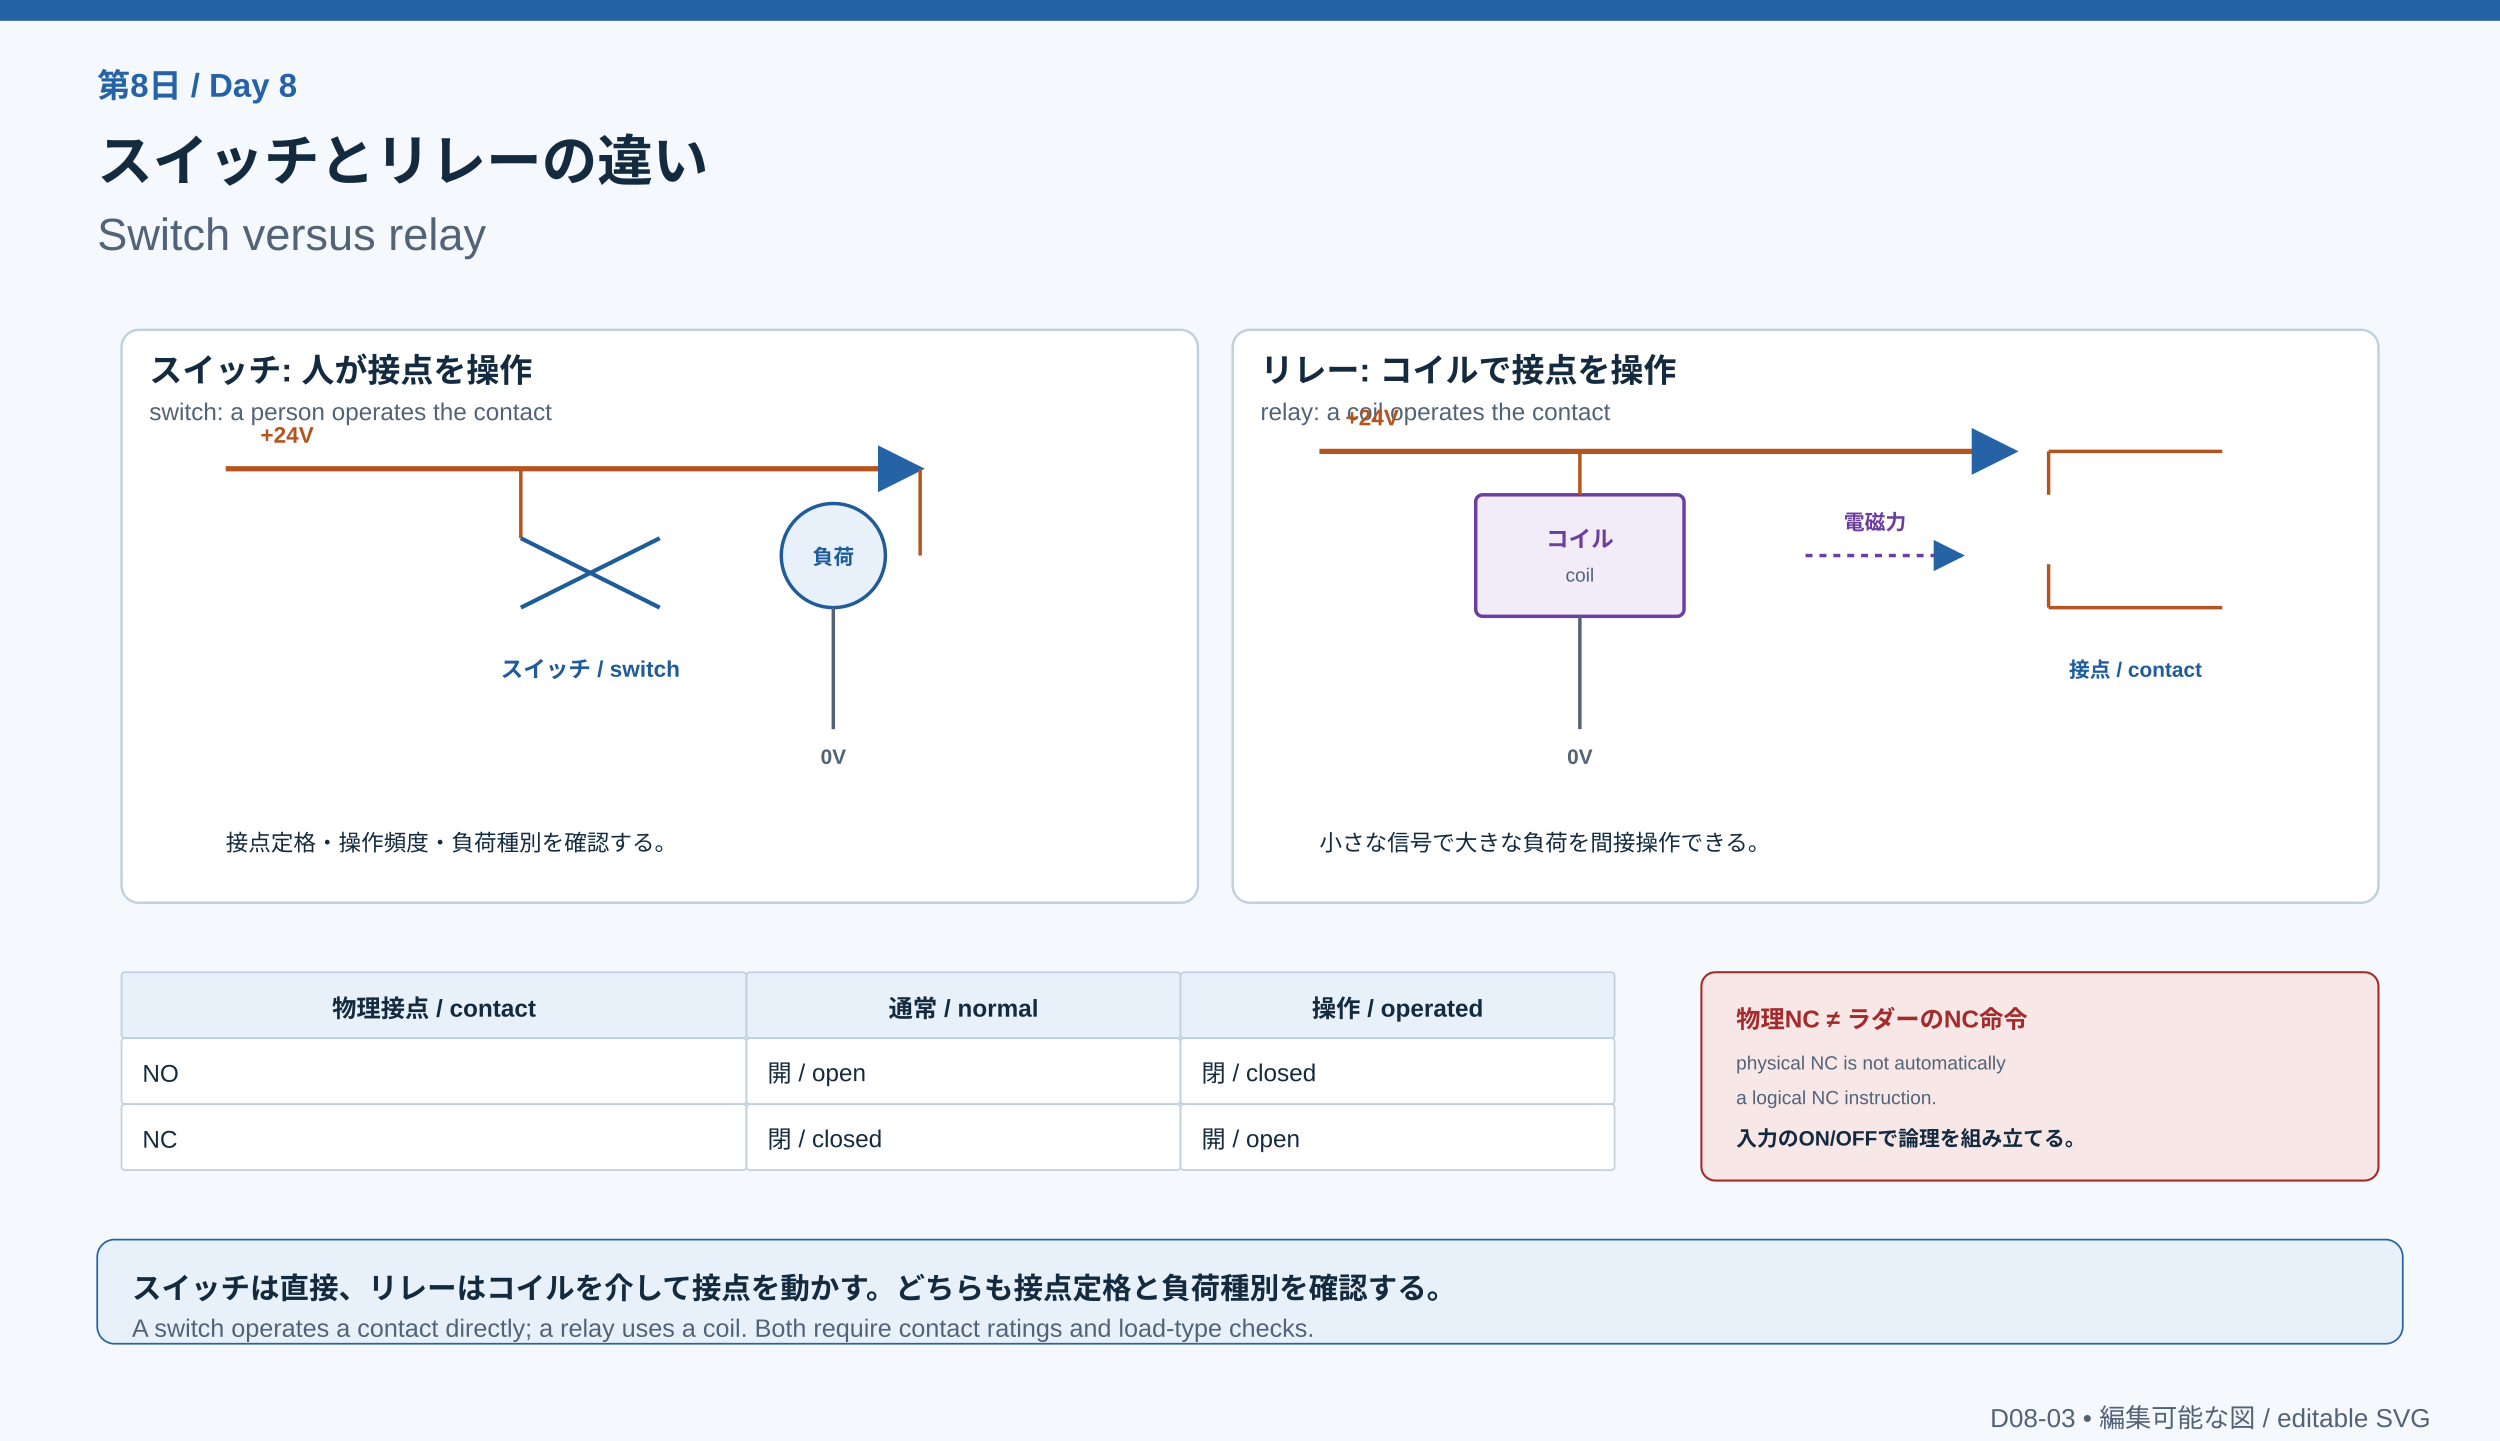
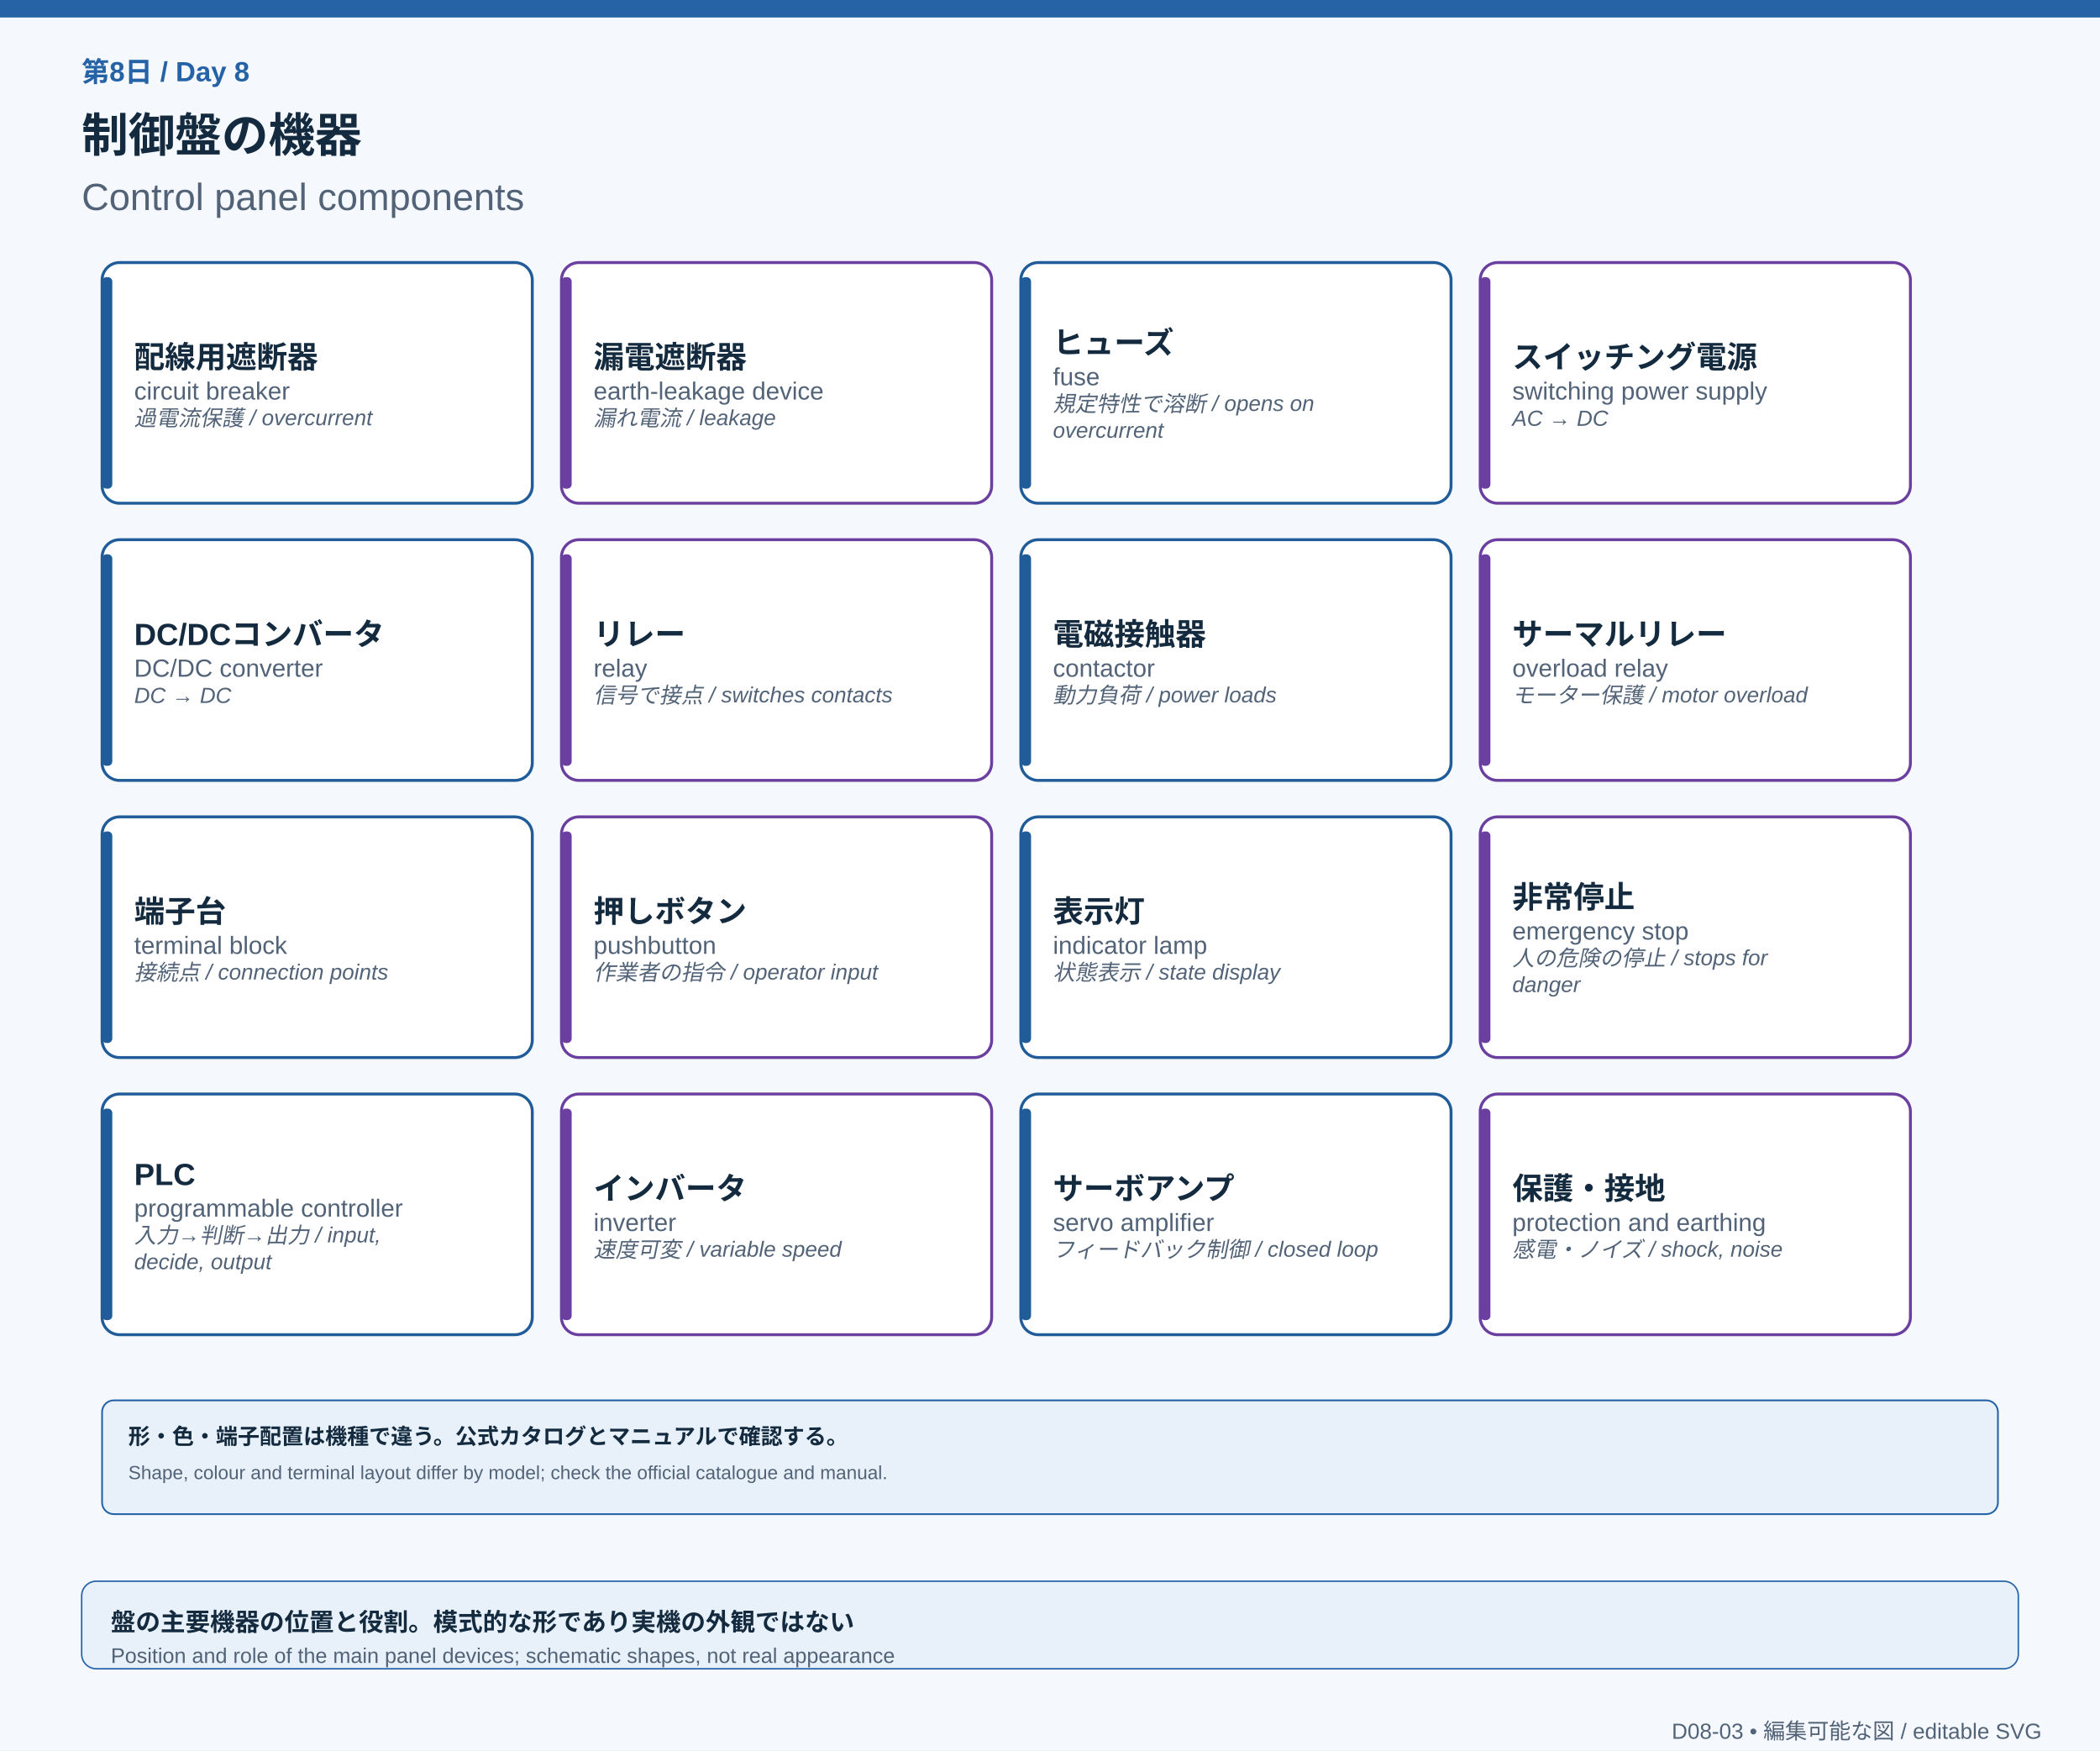
- <svg xmlns="http://www.w3.org/2000/svg" width="1440" height="830" viewBox="0 0 1440 830" role="img" aria-labelledby="title desc">
+ <svg xmlns="http://www.w3.org/2000/svg" width="1440" height="1200" viewBox="0 0 1440 1200" role="img" aria-labelledby="title desc">
  <defs>
    <marker id="arrow" viewBox="0 0 10 10" refX="9" refY="5" markerWidth="9" markerHeight="9" orient="auto">
      <path d="M0 0 10 5 0 10Z" fill="#2563A6" />
    </marker>
    <marker id="arrow-red" viewBox="0 0 10 10" refX="9" refY="5" markerWidth="9" markerHeight="9" orient="auto">
      <path d="M0 0 10 5 0 10Z" fill="#A32B2B" />
    </marker>
    <marker id="arrow-green" viewBox="0 0 10 10" refX="9" refY="5" markerWidth="9" markerHeight="9" orient="auto">
      <path d="M0 0 10 5 0 10Z" fill="#1B7A4B" />
    </marker>
  </defs>
-   <rect x="0" y="0" width="1440" height="830" fill="#F5F8FC" />
+   <rect x="0" y="0" width="1440" height="1200" fill="#F5F8FC" />
  <rect x="0" y="0" width="1440" height="12" fill="#2563A6" />
  <text x="56.0" y="56.0" font-family="Arial, 'Noto Sans JP', 'Yu Gothic', Meiryo, sans-serif" font-size="19" fill="#2563A6" font-weight="700" text-anchor="start">第8日 / Day 8</text>
-   <text x="56.0" y="104.0" font-family="Arial, 'Noto Sans JP', 'Yu Gothic', Meiryo, sans-serif" font-size="32" fill="#142B3F" font-weight="700" text-anchor="start">スイッチとリレーの違い</text>
-   <text x="56.0" y="144.0" font-family="Arial, 'Noto Sans JP', 'Yu Gothic', Meiryo, sans-serif" font-size="26" fill="#526378" font-weight="400" text-anchor="start">Switch versus relay</text>
-   <rect x="70.0" y="190.0" width="620.0" height="330.0" rx="10" fill="#FFFFFF" stroke="#C1D0DD" stroke-width="1.4" />
-   <text x="86.0" y="220.0" font-family="Arial, 'Noto Sans JP', 'Yu Gothic', Meiryo, sans-serif" font-size="19" fill="#142B3F" font-weight="700" text-anchor="start">スイッチ: 人が接点を操作</text>
-   <text x="86.0" y="242.0" font-family="Arial, 'Noto Sans JP', 'Yu Gothic', Meiryo, sans-serif" font-size="14" fill="#526378" font-weight="400" text-anchor="start">switch: a person operates the contact</text>
-   <path d="M130.0 270.0 L530.0 270.0" fill="none" stroke="#B4541E" stroke-width="3" marker-end="url(#arrow)" />
-   <text x="150.0" y="255.0" font-family="Arial, 'Noto Sans JP', 'Yu Gothic', Meiryo, sans-serif" font-size="13" fill="#B4541E" font-weight="700" text-anchor="start">+24V</text>
-   <path d="M300.0 270.0 L300.0 310.0" fill="none" stroke="#B4541E" stroke-width="2" />
-   <path d="M300.0 310.0 L380.0 350.0" fill="none" stroke="#1F5C99" stroke-width="2.4" />
-   <path d="M380.0 310.0 L300.0 350.0" fill="none" stroke="#1F5C99" stroke-width="2.4" />
-   <text x="340.0" y="390.0" font-family="Arial, 'Noto Sans JP', 'Yu Gothic', Meiryo, sans-serif" font-size="13" fill="#1F5C99" font-weight="700" text-anchor="middle">スイッチ / switch</text>
-   <circle cx="480.0" cy="320.0" r="30.0" fill="#E8F1FA" stroke="#1F5C99" stroke-width="2" />
-   <text x="480.0" y="325.0" font-family="Arial, 'Noto Sans JP', 'Yu Gothic', Meiryo, sans-serif" font-size="12" fill="#1F5C99" font-weight="700" text-anchor="middle">負荷</text>
-   <path d="M530.0 270.0 L530.0 320.0" fill="none" stroke="#B4541E" stroke-width="2" />
-   <path d="M480.0 350.0 L480.0 420.0" fill="none" stroke="#526378" stroke-width="2" />
-   <text x="480.0" y="440.0" font-family="Arial, 'Noto Sans JP', 'Yu Gothic', Meiryo, sans-serif" font-size="12" fill="#526378" font-weight="700" text-anchor="middle">0V</text>
-   <text x="130.0" y="490.0" font-family="Arial, 'Noto Sans JP', 'Yu Gothic', Meiryo, sans-serif" font-size="13" fill="#142B3F" font-weight="400" text-anchor="start">接点定格・操作頻度・負荷種別を確認する。</text>
-   <rect x="710.0" y="190.0" width="660.0" height="330.0" rx="10" fill="#FFFFFF" stroke="#C1D0DD" stroke-width="1.4" />
-   <text x="726.0" y="220.0" font-family="Arial, 'Noto Sans JP', 'Yu Gothic', Meiryo, sans-serif" font-size="19" fill="#142B3F" font-weight="700" text-anchor="start">リレー: コイルで接点を操作</text>
-   <text x="726.0" y="242.0" font-family="Arial, 'Noto Sans JP', 'Yu Gothic', Meiryo, sans-serif" font-size="14" fill="#526378" font-weight="400" text-anchor="start">relay: a coil operates the contact</text>
-   <path d="M760.0 260.0 L1160.0 260.0" fill="none" stroke="#B4541E" stroke-width="3" marker-end="url(#arrow)" />
-   <text x="775.0" y="245.0" font-family="Arial, 'Noto Sans JP', 'Yu Gothic', Meiryo, sans-serif" font-size="13" fill="#B4541E" font-weight="700" text-anchor="start">+24V</text>
-   <rect x="850.0" y="285.0" width="120.0" height="70.0" rx="4" fill="#F1ECF8" stroke="#6B3FA0" stroke-width="2" />
-   <text x="910.0" y="315.0" font-family="Arial, 'Noto Sans JP', 'Yu Gothic', Meiryo, sans-serif" font-size="13" fill="#6B3FA0" font-weight="700" text-anchor="middle">コイル</text>
-   <text x="910.0" y="335.0" font-family="Arial, 'Noto Sans JP', 'Yu Gothic', Meiryo, sans-serif" font-size="11" fill="#526378" font-weight="400" text-anchor="middle">coil</text>
-   <path d="M910.0 260.0 L910.0 285.0" fill="none" stroke="#B4541E" stroke-width="2" />
-   <path d="M910.0 355.0 L910.0 420.0" fill="none" stroke="#526378" stroke-width="2" />
-   <text x="910.0" y="440.0" font-family="Arial, 'Noto Sans JP', 'Yu Gothic', Meiryo, sans-serif" font-size="12" fill="#526378" font-weight="700" text-anchor="middle">0V</text>
-   <path d="M1040.0 320.0 L1130.0 320.0" fill="none" stroke="#6B3FA0" stroke-width="2" stroke-dasharray="4 4" marker-end="url(#arrow)" />
-   <text x="1080.0" y="305.0" font-family="Arial, 'Noto Sans JP', 'Yu Gothic', Meiryo, sans-serif" font-size="12" fill="#6B3FA0" font-weight="600" text-anchor="middle">電磁力</text>
-   <path d="M1180.0 260.0 L1280.0 260.0" fill="none" stroke="#B4541E" stroke-width="2" />
-   <path d="M1180.0 350.0 L1280.0 350.0" fill="none" stroke="#B4541E" stroke-width="2" />
-   <path d="M1180.0 260.0 L1180.0 285.0" fill="none" stroke="#B4541E" stroke-width="2" />
-   <path d="M1180.0 350.0 L1180.0 325.0" fill="none" stroke="#B4541E" stroke-width="2" />
-   <text x="1230.0" y="390.0" font-family="Arial, 'Noto Sans JP', 'Yu Gothic', Meiryo, sans-serif" font-size="12" fill="#1F5C99" font-weight="600" text-anchor="middle">接点 / contact</text>
-   <text x="760.0" y="490.0" font-family="Arial, 'Noto Sans JP', 'Yu Gothic', Meiryo, sans-serif" font-size="13" fill="#142B3F" font-weight="400" text-anchor="start">小さな信号で大きな負荷を間接操作できる。</text>
-   <rect x="70.0" y="560.0" width="360.0" height="38.0" rx="2" fill="#E8F1FA" stroke="#C1D0DD" stroke-width="1" />
-   <text x="250.0" y="585.8" font-family="Arial, 'Noto Sans JP', 'Yu Gothic', Meiryo, sans-serif" font-size="14" fill="#142B3F" font-weight="700" text-anchor="middle">物理接点 / contact</text>
-   <rect x="430.0" y="560.0" width="250.0" height="38.0" rx="2" fill="#E8F1FA" stroke="#C1D0DD" stroke-width="1" />
-   <text x="555.0" y="585.8" font-family="Arial, 'Noto Sans JP', 'Yu Gothic', Meiryo, sans-serif" font-size="14" fill="#142B3F" font-weight="700" text-anchor="middle">通常 / normal</text>
-   <rect x="680.0" y="560.0" width="250.0" height="38.0" rx="2" fill="#E8F1FA" stroke="#C1D0DD" stroke-width="1" />
-   <text x="805.0" y="585.8" font-family="Arial, 'Noto Sans JP', 'Yu Gothic', Meiryo, sans-serif" font-size="14" fill="#142B3F" font-weight="700" text-anchor="middle">操作 / operated</text>
-   <rect x="70.0" y="598.0" width="360.0" height="38.0" rx="2" fill="#FFFFFF" stroke="#C1D0DD" stroke-width="1" />
-   <text x="82.0" y="623.1" font-family="Arial, 'Noto Sans JP', 'Yu Gothic', Meiryo, sans-serif" font-size="14" fill="#142B3F" font-weight="400" text-anchor="start">NO</text>
-   <rect x="430.0" y="598.0" width="250.0" height="38.0" rx="2" fill="#FFFFFF" stroke="#C1D0DD" stroke-width="1" />
-   <text x="442.0" y="623.1" font-family="Arial, 'Noto Sans JP', 'Yu Gothic', Meiryo, sans-serif" font-size="14" fill="#142B3F" font-weight="400" text-anchor="start">開 / open</text>
-   <rect x="680.0" y="598.0" width="250.0" height="38.0" rx="2" fill="#FFFFFF" stroke="#C1D0DD" stroke-width="1" />
-   <text x="692.0" y="623.1" font-family="Arial, 'Noto Sans JP', 'Yu Gothic', Meiryo, sans-serif" font-size="14" fill="#142B3F" font-weight="400" text-anchor="start">閉 / closed</text>
-   <rect x="70.0" y="636.0" width="360.0" height="38.0" rx="2" fill="#FFFFFF" stroke="#C1D0DD" stroke-width="1" />
-   <text x="82.0" y="661.1" font-family="Arial, 'Noto Sans JP', 'Yu Gothic', Meiryo, sans-serif" font-size="14" fill="#142B3F" font-weight="400" text-anchor="start">NC</text>
-   <rect x="430.0" y="636.0" width="250.0" height="38.0" rx="2" fill="#FFFFFF" stroke="#C1D0DD" stroke-width="1" />
-   <text x="442.0" y="661.1" font-family="Arial, 'Noto Sans JP', 'Yu Gothic', Meiryo, sans-serif" font-size="14" fill="#142B3F" font-weight="400" text-anchor="start">閉 / closed</text>
-   <rect x="680.0" y="636.0" width="250.0" height="38.0" rx="2" fill="#FFFFFF" stroke="#C1D0DD" stroke-width="1" />
-   <text x="692.0" y="661.1" font-family="Arial, 'Noto Sans JP', 'Yu Gothic', Meiryo, sans-serif" font-size="14" fill="#142B3F" font-weight="400" text-anchor="start">開 / open</text>
-   <rect x="980.0" y="560.0" width="390.0" height="120.0" rx="8" fill="#F8E7E7" stroke="#A32B2B" stroke-width="1.2" />
-   <text x="1000.0" y="592.0" font-family="Arial, 'Noto Sans JP', 'Yu Gothic', Meiryo, sans-serif" font-size="14" fill="#A32B2B" font-weight="700" text-anchor="start">物理NC ≠ ラダーのNC命令</text>
-   <text x="1000.0" y="616.0" font-family="Arial, 'Noto Sans JP', 'Yu Gothic', Meiryo, sans-serif" font-size="11" fill="#526378" font-weight="400" text-anchor="start">physical NC is not automatically</text>
-   <text x="1000.0" y="636.0" font-family="Arial, 'Noto Sans JP', 'Yu Gothic', Meiryo, sans-serif" font-size="11" fill="#526378" font-weight="400" text-anchor="start">a logical NC instruction.</text>
-   <text x="1000.0" y="660.0" font-family="Arial, 'Noto Sans JP', 'Yu Gothic', Meiryo, sans-serif" font-size="12" fill="#142B3F" font-weight="600" text-anchor="start">入力のON/OFFで論理を組み立てる。</text>
-   <rect x="56.0" y="714.0" width="1328.0" height="60.0" rx="10" fill="#E8F1FA" stroke="#2563A6" stroke-width="1" />
-   <text x="76.0" y="748.0" font-family="Arial, 'Noto Sans JP', 'Yu Gothic', Meiryo, sans-serif" font-size="17.0" fill="#142B3F" font-weight="700" text-anchor="start">スイッチは直接、リレーはコイルを介して接点を動かす。どちらも接点定格と負荷種別を確認する。</text>
-   <text x="76.0" y="770.0" font-family="Arial, 'Noto Sans JP', 'Yu Gothic', Meiryo, sans-serif" font-size="14.5" fill="#526378" font-weight="400" text-anchor="start">A switch operates a contact directly; a relay uses a coil. Both require contact ratings and load-type checks.</text>
-   <text x="1400" y="822" font-family="Arial, 'Noto Sans JP', 'Yu Gothic', Meiryo, sans-serif" font-size="15" fill="#526378" text-anchor="end">D08-03 • 編集可能な図 / editable SVG</text>
+   <text x="56.0" y="104.0" font-family="Arial, 'Noto Sans JP', 'Yu Gothic', Meiryo, sans-serif" font-size="32" fill="#142B3F" font-weight="700" text-anchor="start">制御盤の機器</text>
+   <text x="56.0" y="144.0" font-family="Arial, 'Noto Sans JP', 'Yu Gothic', Meiryo, sans-serif" font-size="26" fill="#526378" font-weight="400" text-anchor="start">Control panel components</text>
+   <rect x="70.0" y="180.0" width="295.0" height="165.0" rx="12" fill="#FFFFFF" stroke="#1F5C99" stroke-width="2" />
+   <rect x="70.0" y="190.0" width="7.0" height="145.0" rx="3" fill="#1F5C99" stroke="#1F5C99" stroke-width="0" />
+   <text x="92.0" y="252.2" font-family="Arial, 'Noto Sans JP', 'Yu Gothic', Meiryo, sans-serif" font-size="21.0" fill="#142B3F" font-weight="700" text-anchor="start">配線用遮断器</text>
+   <text x="92.0" y="273.9" font-family="Arial, 'Noto Sans JP', 'Yu Gothic', Meiryo, sans-serif" font-size="17.0" fill="#526378" font-weight="400" text-anchor="start">circuit breaker</text>
+   <text x="92.0" y="291.9" font-family="Arial, 'Noto Sans JP', 'Yu Gothic', Meiryo, sans-serif" font-size="15" fill="#526378" font-weight="400" text-anchor="start" font-style="italic">過電流保護 / overcurrent</text>
+   <rect x="385.0" y="180.0" width="295.0" height="165.0" rx="12" fill="#FFFFFF" stroke="#6B3FA0" stroke-width="2" />
+   <rect x="385.0" y="190.0" width="7.0" height="145.0" rx="3" fill="#6B3FA0" stroke="#6B3FA0" stroke-width="0" />
+   <text x="407.0" y="252.2" font-family="Arial, 'Noto Sans JP', 'Yu Gothic', Meiryo, sans-serif" font-size="21.0" fill="#142B3F" font-weight="700" text-anchor="start">漏電遮断器</text>
+   <text x="407.0" y="273.9" font-family="Arial, 'Noto Sans JP', 'Yu Gothic', Meiryo, sans-serif" font-size="17.0" fill="#526378" font-weight="400" text-anchor="start">earth-leakage device</text>
+   <text x="407.0" y="291.9" font-family="Arial, 'Noto Sans JP', 'Yu Gothic', Meiryo, sans-serif" font-size="15" fill="#526378" font-weight="400" text-anchor="start" font-style="italic">漏れ電流 / leakage</text>
+   <rect x="700.0" y="180.0" width="295.0" height="165.0" rx="12" fill="#FFFFFF" stroke="#1F5C99" stroke-width="2" />
+   <rect x="700.0" y="190.0" width="7.0" height="145.0" rx="3" fill="#1F5C99" stroke="#1F5C99" stroke-width="0" />
+   <text x="722.0" y="242.4" font-family="Arial, 'Noto Sans JP', 'Yu Gothic', Meiryo, sans-serif" font-size="21.0" fill="#142B3F" font-weight="700" text-anchor="start">ヒューズ</text>
+   <text x="722.0" y="264.1" font-family="Arial, 'Noto Sans JP', 'Yu Gothic', Meiryo, sans-serif" font-size="17.0" fill="#526378" font-weight="400" text-anchor="start">fuse</text>
+   <text x="722.0" y="282.1" font-family="Arial, 'Noto Sans JP', 'Yu Gothic', Meiryo, sans-serif" font-size="15" fill="#526378" font-weight="400" text-anchor="start" font-style="italic">規定特性で溶断 / opens on</text>
+   <text x="722.0" y="300.1" font-family="Arial, 'Noto Sans JP', 'Yu Gothic', Meiryo, sans-serif" font-size="15" fill="#526378" font-weight="400" text-anchor="start" font-style="italic">overcurrent</text>
+   <rect x="1015.0" y="180.0" width="295.0" height="165.0" rx="12" fill="#FFFFFF" stroke="#6B3FA0" stroke-width="2" />
+   <rect x="1015.0" y="190.0" width="7.0" height="145.0" rx="3" fill="#6B3FA0" stroke="#6B3FA0" stroke-width="0" />
+   <text x="1037.0" y="252.2" font-family="Arial, 'Noto Sans JP', 'Yu Gothic', Meiryo, sans-serif" font-size="21.0" fill="#142B3F" font-weight="700" text-anchor="start">スイッチング電源</text>
+   <text x="1037.0" y="273.9" font-family="Arial, 'Noto Sans JP', 'Yu Gothic', Meiryo, sans-serif" font-size="17.0" fill="#526378" font-weight="400" text-anchor="start">switching power supply</text>
+   <text x="1037.0" y="291.9" font-family="Arial, 'Noto Sans JP', 'Yu Gothic', Meiryo, sans-serif" font-size="15" fill="#526378" font-weight="400" text-anchor="start" font-style="italic">AC → DC</text>
+   <rect x="70.0" y="370.0" width="295.0" height="165.0" rx="12" fill="#FFFFFF" stroke="#1F5C99" stroke-width="2" />
+   <rect x="70.0" y="380.0" width="7.0" height="145.0" rx="3" fill="#1F5C99" stroke="#1F5C99" stroke-width="0" />
+   <text x="92.0" y="442.2" font-family="Arial, 'Noto Sans JP', 'Yu Gothic', Meiryo, sans-serif" font-size="21.0" fill="#142B3F" font-weight="700" text-anchor="start">DC/DCコンバータ</text>
+   <text x="92.0" y="463.9" font-family="Arial, 'Noto Sans JP', 'Yu Gothic', Meiryo, sans-serif" font-size="17.0" fill="#526378" font-weight="400" text-anchor="start">DC/DC converter</text>
+   <text x="92.0" y="481.9" font-family="Arial, 'Noto Sans JP', 'Yu Gothic', Meiryo, sans-serif" font-size="15" fill="#526378" font-weight="400" text-anchor="start" font-style="italic">DC → DC</text>
+   <rect x="385.0" y="370.0" width="295.0" height="165.0" rx="12" fill="#FFFFFF" stroke="#6B3FA0" stroke-width="2" />
+   <rect x="385.0" y="380.0" width="7.0" height="145.0" rx="3" fill="#6B3FA0" stroke="#6B3FA0" stroke-width="0" />
+   <text x="407.0" y="442.2" font-family="Arial, 'Noto Sans JP', 'Yu Gothic', Meiryo, sans-serif" font-size="21.0" fill="#142B3F" font-weight="700" text-anchor="start">リレー</text>
+   <text x="407.0" y="463.9" font-family="Arial, 'Noto Sans JP', 'Yu Gothic', Meiryo, sans-serif" font-size="17.0" fill="#526378" font-weight="400" text-anchor="start">relay</text>
+   <text x="407.0" y="481.9" font-family="Arial, 'Noto Sans JP', 'Yu Gothic', Meiryo, sans-serif" font-size="15" fill="#526378" font-weight="400" text-anchor="start" font-style="italic">信号で接点 / switches contacts</text>
+   <rect x="700.0" y="370.0" width="295.0" height="165.0" rx="12" fill="#FFFFFF" stroke="#1F5C99" stroke-width="2" />
+   <rect x="700.0" y="380.0" width="7.0" height="145.0" rx="3" fill="#1F5C99" stroke="#1F5C99" stroke-width="0" />
+   <text x="722.0" y="442.2" font-family="Arial, 'Noto Sans JP', 'Yu Gothic', Meiryo, sans-serif" font-size="21.0" fill="#142B3F" font-weight="700" text-anchor="start">電磁接触器</text>
+   <text x="722.0" y="463.9" font-family="Arial, 'Noto Sans JP', 'Yu Gothic', Meiryo, sans-serif" font-size="17.0" fill="#526378" font-weight="400" text-anchor="start">contactor</text>
+   <text x="722.0" y="481.9" font-family="Arial, 'Noto Sans JP', 'Yu Gothic', Meiryo, sans-serif" font-size="15" fill="#526378" font-weight="400" text-anchor="start" font-style="italic">動力負荷 / power loads</text>
+   <rect x="1015.0" y="370.0" width="295.0" height="165.0" rx="12" fill="#FFFFFF" stroke="#6B3FA0" stroke-width="2" />
+   <rect x="1015.0" y="380.0" width="7.0" height="145.0" rx="3" fill="#6B3FA0" stroke="#6B3FA0" stroke-width="0" />
+   <text x="1037.0" y="442.2" font-family="Arial, 'Noto Sans JP', 'Yu Gothic', Meiryo, sans-serif" font-size="21.0" fill="#142B3F" font-weight="700" text-anchor="start">サーマルリレー</text>
+   <text x="1037.0" y="463.9" font-family="Arial, 'Noto Sans JP', 'Yu Gothic', Meiryo, sans-serif" font-size="17.0" fill="#526378" font-weight="400" text-anchor="start">overload relay</text>
+   <text x="1037.0" y="481.9" font-family="Arial, 'Noto Sans JP', 'Yu Gothic', Meiryo, sans-serif" font-size="15" fill="#526378" font-weight="400" text-anchor="start" font-style="italic">モーター保護 / motor overload</text>
+   <rect x="70.0" y="560.0" width="295.0" height="165.0" rx="12" fill="#FFFFFF" stroke="#1F5C99" stroke-width="2" />
+   <rect x="70.0" y="570.0" width="7.0" height="145.0" rx="3" fill="#1F5C99" stroke="#1F5C99" stroke-width="0" />
+   <text x="92.0" y="632.2" font-family="Arial, 'Noto Sans JP', 'Yu Gothic', Meiryo, sans-serif" font-size="21.0" fill="#142B3F" font-weight="700" text-anchor="start">端子台</text>
+   <text x="92.0" y="653.9" font-family="Arial, 'Noto Sans JP', 'Yu Gothic', Meiryo, sans-serif" font-size="17.0" fill="#526378" font-weight="400" text-anchor="start">terminal block</text>
+   <text x="92.0" y="671.9" font-family="Arial, 'Noto Sans JP', 'Yu Gothic', Meiryo, sans-serif" font-size="15" fill="#526378" font-weight="400" text-anchor="start" font-style="italic">接続点 / connection points</text>
+   <rect x="385.0" y="560.0" width="295.0" height="165.0" rx="12" fill="#FFFFFF" stroke="#6B3FA0" stroke-width="2" />
+   <rect x="385.0" y="570.0" width="7.0" height="145.0" rx="3" fill="#6B3FA0" stroke="#6B3FA0" stroke-width="0" />
+   <text x="407.0" y="632.2" font-family="Arial, 'Noto Sans JP', 'Yu Gothic', Meiryo, sans-serif" font-size="21.0" fill="#142B3F" font-weight="700" text-anchor="start">押しボタン</text>
+   <text x="407.0" y="653.9" font-family="Arial, 'Noto Sans JP', 'Yu Gothic', Meiryo, sans-serif" font-size="17.0" fill="#526378" font-weight="400" text-anchor="start">pushbutton</text>
+   <text x="407.0" y="671.9" font-family="Arial, 'Noto Sans JP', 'Yu Gothic', Meiryo, sans-serif" font-size="15" fill="#526378" font-weight="400" text-anchor="start" font-style="italic">作業者の指令 / operator input</text>
+   <rect x="700.0" y="560.0" width="295.0" height="165.0" rx="12" fill="#FFFFFF" stroke="#1F5C99" stroke-width="2" />
+   <rect x="700.0" y="570.0" width="7.0" height="145.0" rx="3" fill="#1F5C99" stroke="#1F5C99" stroke-width="0" />
+   <text x="722.0" y="632.2" font-family="Arial, 'Noto Sans JP', 'Yu Gothic', Meiryo, sans-serif" font-size="21.0" fill="#142B3F" font-weight="700" text-anchor="start">表示灯</text>
+   <text x="722.0" y="653.9" font-family="Arial, 'Noto Sans JP', 'Yu Gothic', Meiryo, sans-serif" font-size="17.0" fill="#526378" font-weight="400" text-anchor="start">indicator lamp</text>
+   <text x="722.0" y="671.9" font-family="Arial, 'Noto Sans JP', 'Yu Gothic', Meiryo, sans-serif" font-size="15" fill="#526378" font-weight="400" text-anchor="start" font-style="italic">状態表示 / state display</text>
+   <rect x="1015.0" y="560.0" width="295.0" height="165.0" rx="12" fill="#FFFFFF" stroke="#6B3FA0" stroke-width="2" />
+   <rect x="1015.0" y="570.0" width="7.0" height="145.0" rx="3" fill="#6B3FA0" stroke="#6B3FA0" stroke-width="0" />
+   <text x="1037.0" y="622.4" font-family="Arial, 'Noto Sans JP', 'Yu Gothic', Meiryo, sans-serif" font-size="21.0" fill="#142B3F" font-weight="700" text-anchor="start">非常停止</text>
+   <text x="1037.0" y="644.1" font-family="Arial, 'Noto Sans JP', 'Yu Gothic', Meiryo, sans-serif" font-size="17.0" fill="#526378" font-weight="400" text-anchor="start">emergency stop</text>
+   <text x="1037.0" y="662.1" font-family="Arial, 'Noto Sans JP', 'Yu Gothic', Meiryo, sans-serif" font-size="15" fill="#526378" font-weight="400" text-anchor="start" font-style="italic">人の危険の停止 / stops for</text>
+   <text x="1037.0" y="680.1" font-family="Arial, 'Noto Sans JP', 'Yu Gothic', Meiryo, sans-serif" font-size="15" fill="#526378" font-weight="400" text-anchor="start" font-style="italic">danger</text>
+   <rect x="70.0" y="750.0" width="295.0" height="165.0" rx="12" fill="#FFFFFF" stroke="#1F5C99" stroke-width="2" />
+   <rect x="70.0" y="760.0" width="7.0" height="145.0" rx="3" fill="#1F5C99" stroke="#1F5C99" stroke-width="0" />
+   <text x="92.0" y="812.4" font-family="Arial, 'Noto Sans JP', 'Yu Gothic', Meiryo, sans-serif" font-size="21.0" fill="#142B3F" font-weight="700" text-anchor="start">PLC</text>
+   <text x="92.0" y="834.1" font-family="Arial, 'Noto Sans JP', 'Yu Gothic', Meiryo, sans-serif" font-size="17.0" fill="#526378" font-weight="400" text-anchor="start">programmable controller</text>
+   <text x="92.0" y="852.1" font-family="Arial, 'Noto Sans JP', 'Yu Gothic', Meiryo, sans-serif" font-size="15" fill="#526378" font-weight="400" text-anchor="start" font-style="italic">入力→判断→出力 / input,</text>
+   <text x="92.0" y="870.1" font-family="Arial, 'Noto Sans JP', 'Yu Gothic', Meiryo, sans-serif" font-size="15" fill="#526378" font-weight="400" text-anchor="start" font-style="italic">decide, output</text>
+   <rect x="385.0" y="750.0" width="295.0" height="165.0" rx="12" fill="#FFFFFF" stroke="#6B3FA0" stroke-width="2" />
+   <rect x="385.0" y="760.0" width="7.0" height="145.0" rx="3" fill="#6B3FA0" stroke="#6B3FA0" stroke-width="0" />
+   <text x="407.0" y="822.2" font-family="Arial, 'Noto Sans JP', 'Yu Gothic', Meiryo, sans-serif" font-size="21.0" fill="#142B3F" font-weight="700" text-anchor="start">インバータ</text>
+   <text x="407.0" y="843.9" font-family="Arial, 'Noto Sans JP', 'Yu Gothic', Meiryo, sans-serif" font-size="17.0" fill="#526378" font-weight="400" text-anchor="start">inverter</text>
+   <text x="407.0" y="861.9" font-family="Arial, 'Noto Sans JP', 'Yu Gothic', Meiryo, sans-serif" font-size="15" fill="#526378" font-weight="400" text-anchor="start" font-style="italic">速度可変 / variable speed</text>
+   <rect x="700.0" y="750.0" width="295.0" height="165.0" rx="12" fill="#FFFFFF" stroke="#1F5C99" stroke-width="2" />
+   <rect x="700.0" y="760.0" width="7.0" height="145.0" rx="3" fill="#1F5C99" stroke="#1F5C99" stroke-width="0" />
+   <text x="722.0" y="822.2" font-family="Arial, 'Noto Sans JP', 'Yu Gothic', Meiryo, sans-serif" font-size="21.0" fill="#142B3F" font-weight="700" text-anchor="start">サーボアンプ</text>
+   <text x="722.0" y="843.9" font-family="Arial, 'Noto Sans JP', 'Yu Gothic', Meiryo, sans-serif" font-size="17.0" fill="#526378" font-weight="400" text-anchor="start">servo amplifier</text>
+   <text x="722.0" y="861.9" font-family="Arial, 'Noto Sans JP', 'Yu Gothic', Meiryo, sans-serif" font-size="15" fill="#526378" font-weight="400" text-anchor="start" font-style="italic">フィードバック制御 / closed loop</text>
+   <rect x="1015.0" y="750.0" width="295.0" height="165.0" rx="12" fill="#FFFFFF" stroke="#6B3FA0" stroke-width="2" />
+   <rect x="1015.0" y="760.0" width="7.0" height="145.0" rx="3" fill="#6B3FA0" stroke="#6B3FA0" stroke-width="0" />
+   <text x="1037.0" y="822.2" font-family="Arial, 'Noto Sans JP', 'Yu Gothic', Meiryo, sans-serif" font-size="21.0" fill="#142B3F" font-weight="700" text-anchor="start">保護・接地</text>
+   <text x="1037.0" y="843.9" font-family="Arial, 'Noto Sans JP', 'Yu Gothic', Meiryo, sans-serif" font-size="17.0" fill="#526378" font-weight="400" text-anchor="start">protection and earthing</text>
+   <text x="1037.0" y="861.9" font-family="Arial, 'Noto Sans JP', 'Yu Gothic', Meiryo, sans-serif" font-size="15" fill="#526378" font-weight="400" text-anchor="start" font-style="italic">感電・ノイズ / shock, noise</text>
+   <rect x="70.0" y="960.0" width="1300.0" height="78.0" rx="8" fill="#E8F1FA" stroke="#2563A6" stroke-width="1.2" />
+   <text x="88.0" y="990.0" font-family="Arial, 'Noto Sans JP', 'Yu Gothic', Meiryo, sans-serif" font-size="15" fill="#142B3F" font-weight="700" text-anchor="start">形・色・端子配置は機種で違う。公式カタログとマニュアルで確認する。</text>
+   <text x="88.0" y="1014.0" font-family="Arial, 'Noto Sans JP', 'Yu Gothic', Meiryo, sans-serif" font-size="13" fill="#526378" font-weight="400" text-anchor="start">Shape, colour and terminal layout differ by model; check the official catalogue and manual.</text>
+   <rect x="56.0" y="1084.0" width="1328.0" height="60.0" rx="10" fill="#E8F1FA" stroke="#2563A6" stroke-width="1" />
+   <text x="76.0" y="1118.0" font-family="Arial, 'Noto Sans JP', 'Yu Gothic', Meiryo, sans-serif" font-size="17.0" fill="#142B3F" font-weight="700" text-anchor="start">盤の主要機器の位置と役割。模式的な形であり実機の外観ではない</text>
+   <text x="76.0" y="1140.0" font-family="Arial, 'Noto Sans JP', 'Yu Gothic', Meiryo, sans-serif" font-size="14.5" fill="#526378" font-weight="400" text-anchor="start">Position and role of the main panel devices; schematic shapes, not real appearance</text>
+   <text x="1400" y="1192" font-family="Arial, 'Noto Sans JP', 'Yu Gothic', Meiryo, sans-serif" font-size="15" fill="#526378" text-anchor="end">D08-03 • 編集可能な図 / editable SVG</text>
</svg>
